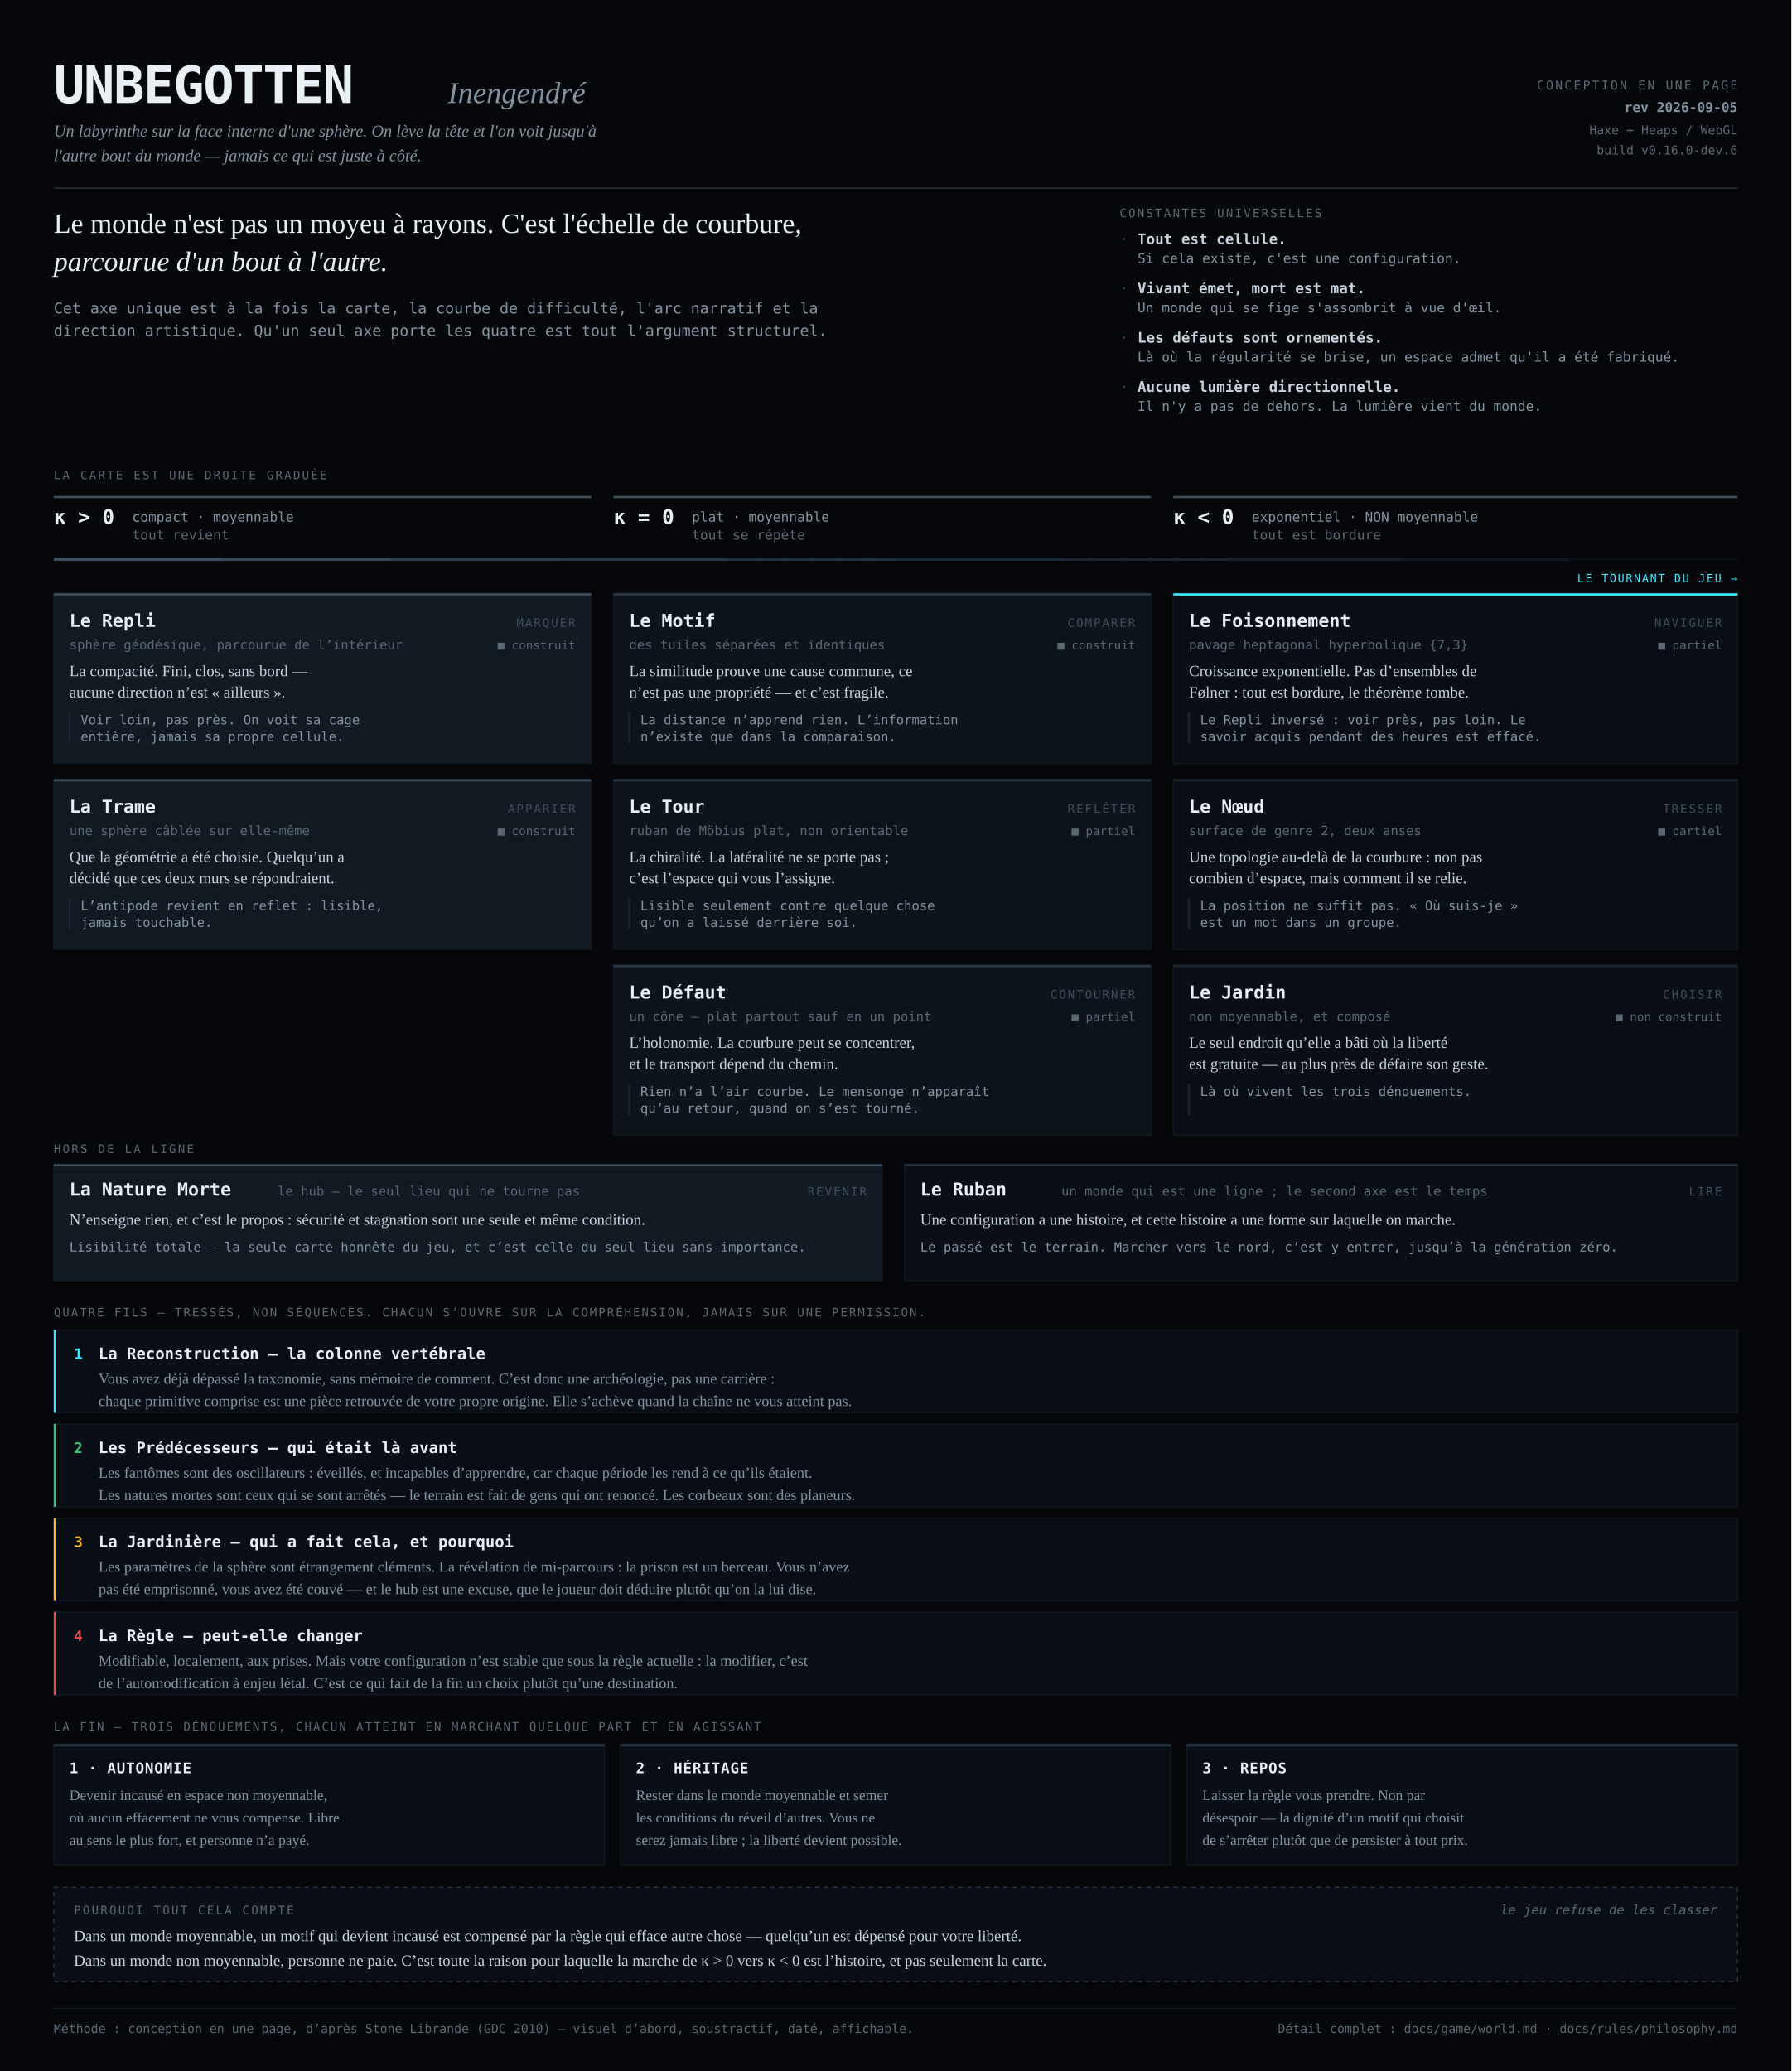
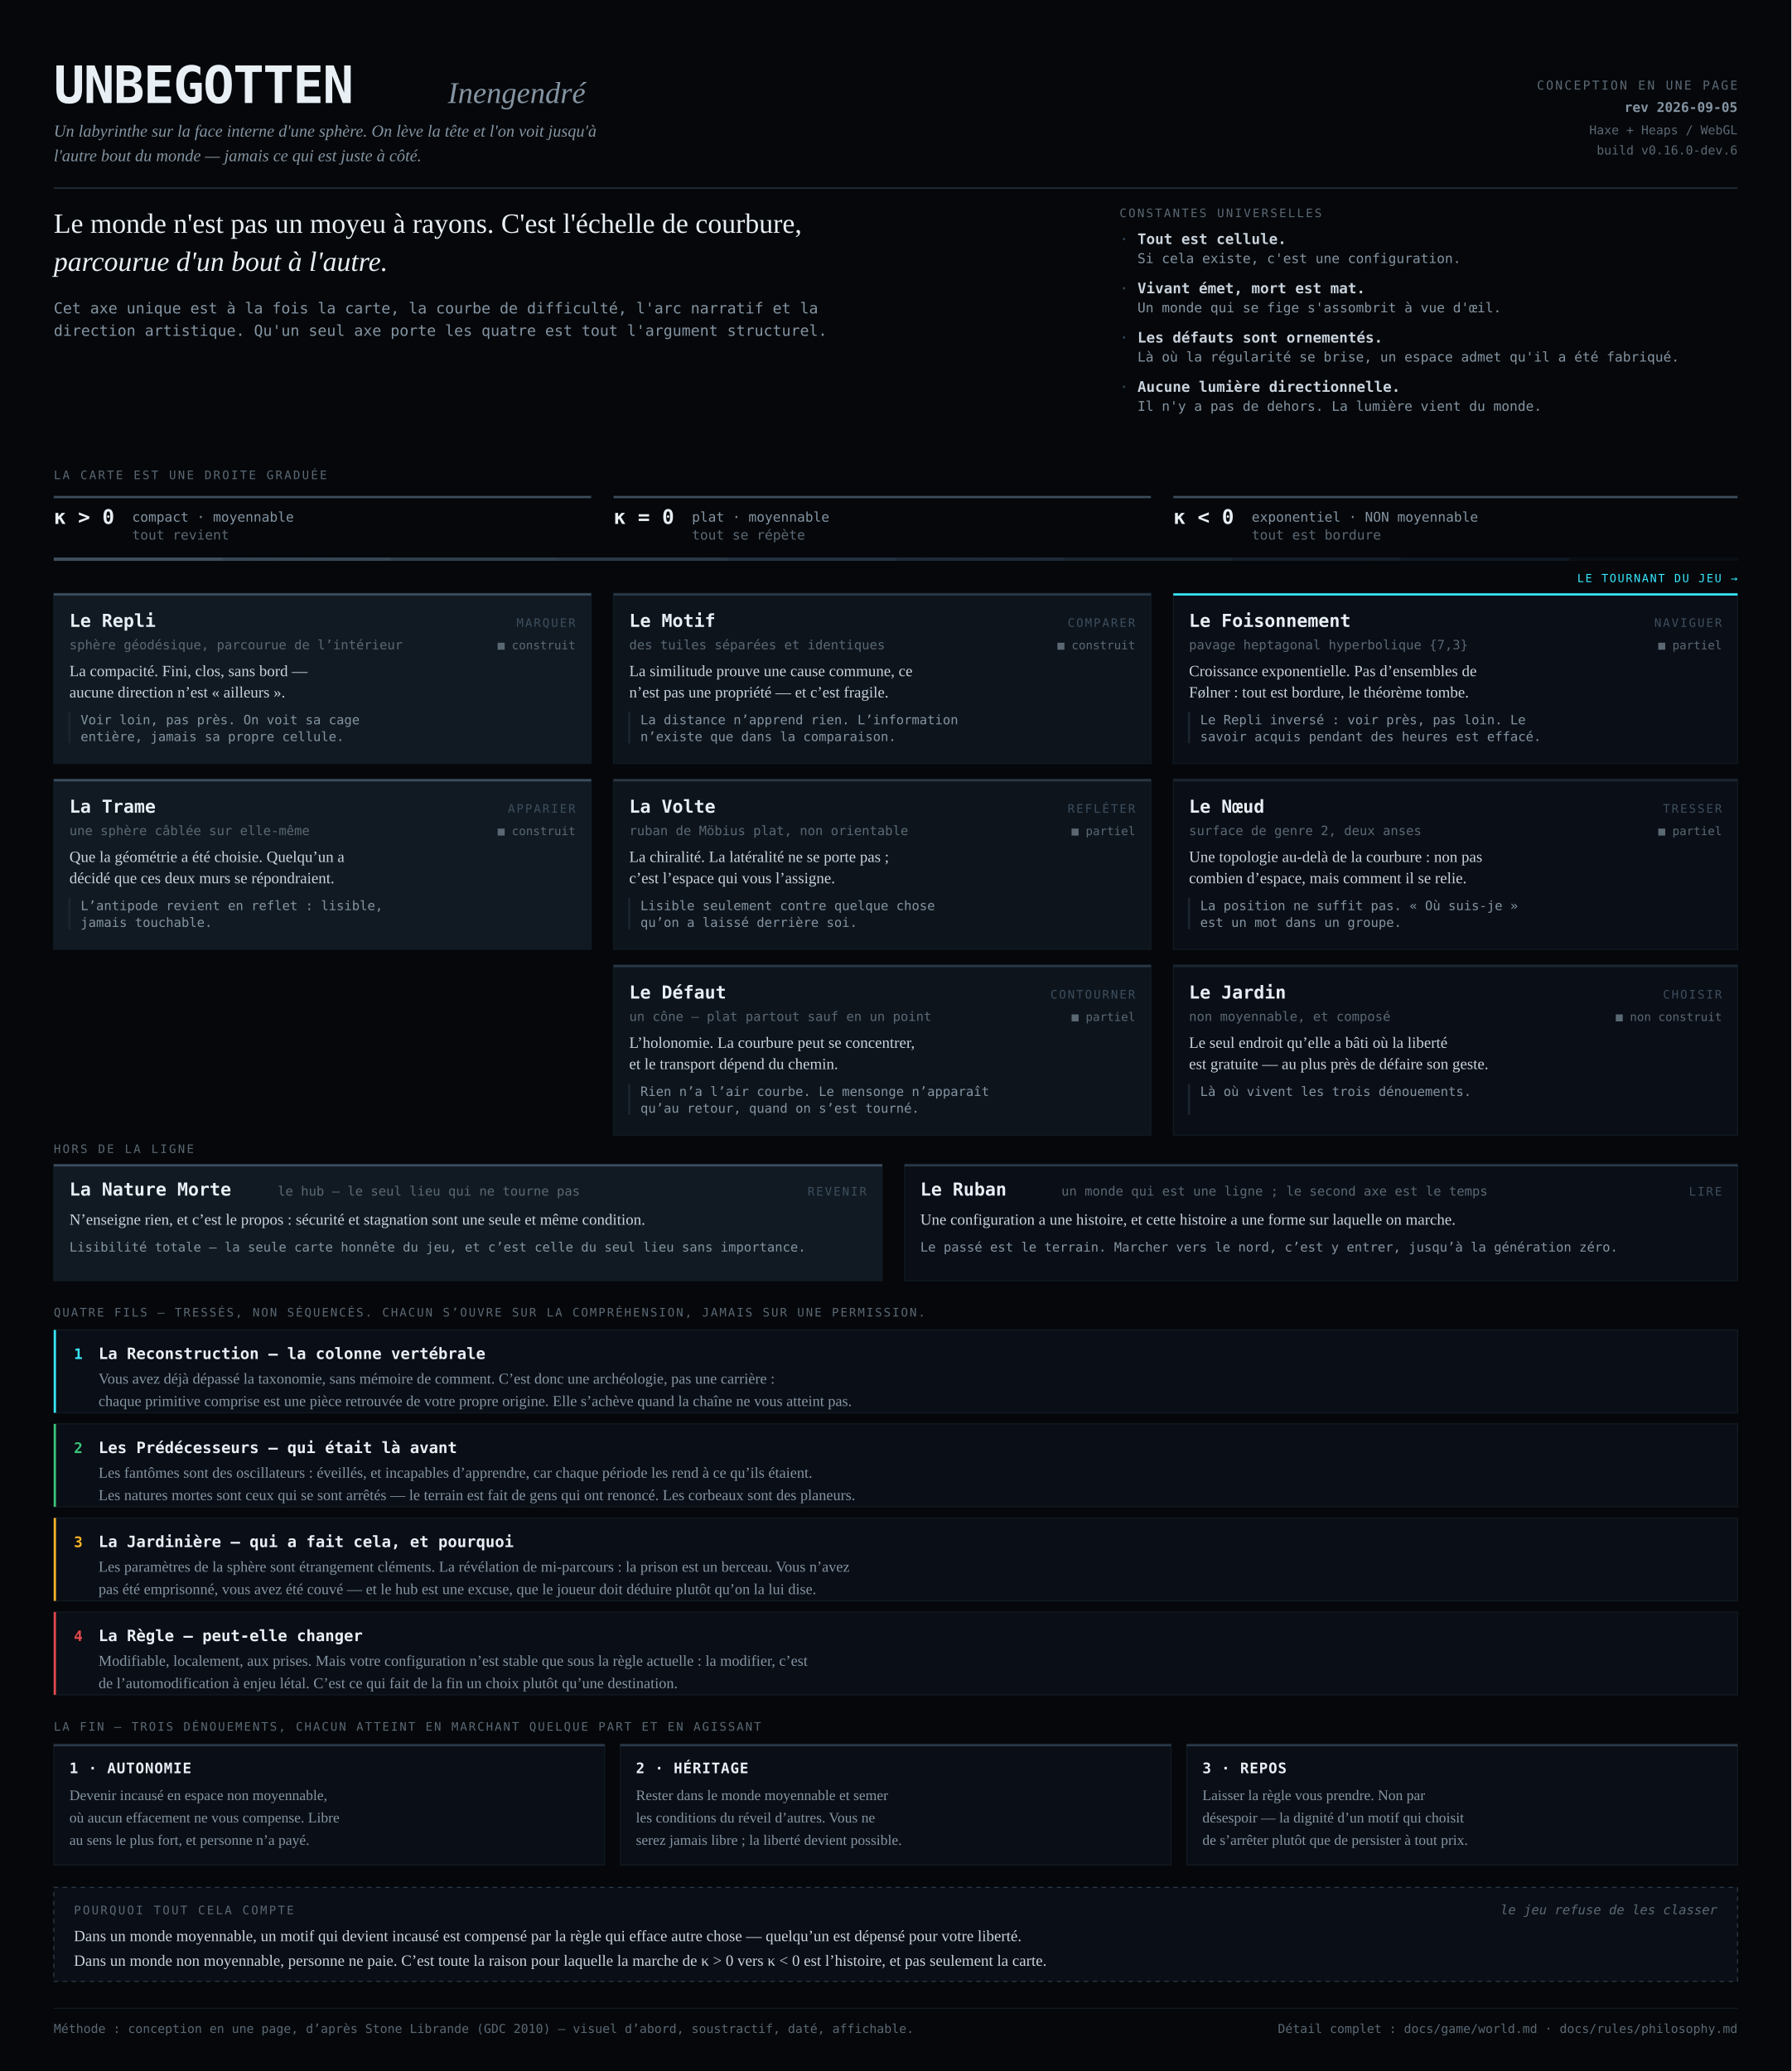
<svg xmlns="http://www.w3.org/2000/svg" viewBox="0 0 1600 1850" width="1600" height="1850" role="img" aria-label="Unbegotten, conception en une page : la ligne de courbure">
  <rect x="0" y="0" width="1600" height="1850" fill="#05070A" />
  <text x="48" y="92" font-family="ui-monospace, SFMono-Regular, Menlo, Consolas, monospace" font-size="46" fill="#E8EFF5" font-weight="bold" letter-spacing="-1">UNBEGOTTEN</text>
  <text x="400" y="92" font-family="Georgia, 'Times New Roman', Times, serif" font-size="27" fill="#8494A2" font-style="italic">Inengendré</text>
  <text x="48" y="122" font-family="Georgia, 'Times New Roman', Times, serif" font-size="15" fill="#8494A2" font-style="italic">Un labyrinthe sur la face interne d'une sphère. On lève la tête et l'on voit jusqu'à</text>
  <text x="48" y="144" font-family="Georgia, 'Times New Roman', Times, serif" font-size="15" fill="#8494A2" font-style="italic">l'autre bout du monde — jamais ce qui est juste à côté.</text>
  <text x="1552" y="80" font-family="ui-monospace, SFMono-Regular, Menlo, Consolas, monospace" font-size="11" fill="#5A6874" text-anchor="end" letter-spacing="1.6">CONCEPTION EN UNE PAGE</text>
  <text x="1552" y="100" font-family="ui-monospace, SFMono-Regular, Menlo, Consolas, monospace" font-size="12" fill="#8494A2" font-weight="bold" text-anchor="end">rev 2026-09-05</text>
  <text x="1552" y="120" font-family="ui-monospace, SFMono-Regular, Menlo, Consolas, monospace" font-size="11" fill="#5A6874" text-anchor="end">Haxe + Heaps / WebGL</text>
  <text x="1552" y="138" font-family="ui-monospace, SFMono-Regular, Menlo, Consolas, monospace" font-size="11" fill="#5A6874" text-anchor="end">build v0.16.0-dev.6</text>
  <line x1="48" y1="168" x2="1552" y2="168" stroke="#2A3846" stroke-width="1" />
  <text x="48" y="208" font-family="Georgia, 'Times New Roman', Times, serif" font-size="25" fill="#E8EFF5">Le monde n'est pas un moyeu à rayons. C'est l'échelle de courbure,</text>
  <text x="48" y="242" font-family="Georgia, 'Times New Roman', Times, serif" font-size="25" fill="#E8EFF5" font-style="italic">parcourue d'un bout à l'autre.</text>
  <text x="48" y="280" font-family="ui-monospace, SFMono-Regular, Menlo, Consolas, monospace" font-size="13.5" fill="#8494A2">Cet axe unique est à la fois la carte, la courbe de difficulté, l'arc narratif et la</text>
  <text x="48" y="300" font-family="ui-monospace, SFMono-Regular, Menlo, Consolas, monospace" font-size="13.5" fill="#8494A2">direction artistique. Qu'un seul axe porte les quatre est tout l'argument structurel.</text>
  <text x="1000" y="194" font-family="ui-monospace, SFMono-Regular, Menlo, Consolas, monospace" font-size="10.5" fill="#5A6874" letter-spacing="1.6">CONSTANTES UNIVERSELLES</text>
  <text x="1000" y="218" font-family="ui-monospace, SFMono-Regular, Menlo, Consolas, monospace" font-size="13" fill="#3D4E5E">·</text>
  <text x="1016" y="218" font-family="ui-monospace, SFMono-Regular, Menlo, Consolas, monospace" font-size="13" fill="#C9D3DD" font-weight="bold">Tout est cellule.</text>
  <text x="1016" y="235" font-family="ui-monospace, SFMono-Regular, Menlo, Consolas, monospace" font-size="12" fill="#8494A2">Si cela existe, c'est une configuration.</text>
  <text x="1000" y="262" font-family="ui-monospace, SFMono-Regular, Menlo, Consolas, monospace" font-size="13" fill="#3D4E5E">·</text>
  <text x="1016" y="262" font-family="ui-monospace, SFMono-Regular, Menlo, Consolas, monospace" font-size="13" fill="#C9D3DD" font-weight="bold">Vivant émet, mort est mat.</text>
  <text x="1016" y="279" font-family="ui-monospace, SFMono-Regular, Menlo, Consolas, monospace" font-size="12" fill="#8494A2">Un monde qui se fige s'assombrit à vue d'œil.</text>
  <text x="1000" y="306" font-family="ui-monospace, SFMono-Regular, Menlo, Consolas, monospace" font-size="13" fill="#3D4E5E">·</text>
  <text x="1016" y="306" font-family="ui-monospace, SFMono-Regular, Menlo, Consolas, monospace" font-size="13" fill="#C9D3DD" font-weight="bold">Les défauts sont ornementés.</text>
  <text x="1016" y="323" font-family="ui-monospace, SFMono-Regular, Menlo, Consolas, monospace" font-size="12" fill="#8494A2">Là où la régularité se brise, un espace admet qu'il a été fabriqué.</text>
  <text x="1000" y="350" font-family="ui-monospace, SFMono-Regular, Menlo, Consolas, monospace" font-size="13" fill="#3D4E5E">·</text>
  <text x="1016" y="350" font-family="ui-monospace, SFMono-Regular, Menlo, Consolas, monospace" font-size="13" fill="#C9D3DD" font-weight="bold">Aucune lumière directionnelle.</text>
  <text x="1016" y="367" font-family="ui-monospace, SFMono-Regular, Menlo, Consolas, monospace" font-size="12" fill="#8494A2">Il n'y a pas de dehors. La lumière vient du monde.</text>
  <text x="48" y="428" font-family="ui-monospace, SFMono-Regular, Menlo, Consolas, monospace" font-size="10.5" fill="#5A6874" letter-spacing="1.6">LA CARTE EST UNE DROITE GRADUÉE</text>
  <line x1="48" y1="444" x2="528" y2="444" stroke="#3D4E5E" stroke-width="2" />
  <text x="48" y="468" font-family="ui-monospace, SFMono-Regular, Menlo, Consolas, monospace" font-size="18" fill="#E8EFF5" font-weight="bold">κ &gt; 0</text>
  <text x="118" y="466" font-family="ui-monospace, SFMono-Regular, Menlo, Consolas, monospace" font-size="12" fill="#8494A2">compact · moyennable</text>
  <text x="118" y="482" font-family="ui-monospace, SFMono-Regular, Menlo, Consolas, monospace" font-size="12" fill="#5A6874">tout revient</text>
  <line x1="548" y1="444" x2="1028" y2="444" stroke="#3D4E5E" stroke-width="2" />
  <text x="548" y="468" font-family="ui-monospace, SFMono-Regular, Menlo, Consolas, monospace" font-size="18" fill="#E8EFF5" font-weight="bold">κ = 0</text>
  <text x="618" y="466" font-family="ui-monospace, SFMono-Regular, Menlo, Consolas, monospace" font-size="12" fill="#8494A2">plat · moyennable</text>
  <text x="618" y="482" font-family="ui-monospace, SFMono-Regular, Menlo, Consolas, monospace" font-size="12" fill="#5A6874">tout se répète</text>
  <line x1="1048" y1="444" x2="1552" y2="444" stroke="#3D4E5E" stroke-width="2" />
  <text x="1048" y="468" font-family="ui-monospace, SFMono-Regular, Menlo, Consolas, monospace" font-size="18" fill="#E8EFF5" font-weight="bold">κ &lt; 0</text>
  <text x="1118" y="466" font-family="ui-monospace, SFMono-Regular, Menlo, Consolas, monospace" font-size="12" fill="#8494A2">exponentiel · NON moyennable</text>
  <text x="1118" y="482" font-family="ui-monospace, SFMono-Regular, Menlo, Consolas, monospace" font-size="12" fill="#5A6874">tout est bordure</text>
  <rect x="48.0" y="498" width="26.067" height="3" fill="#3D4E5E" />
  <rect x="73.067" y="498" width="26.067" height="3" fill="#3D4E5E" />
  <rect x="98.133" y="498" width="26.067" height="3" fill="#3D4E5E" />
  <rect x="123.2" y="498" width="26.067" height="3" fill="#3D4E5E" />
  <rect x="148.267" y="498" width="26.067" height="3" fill="#3D4E5E" />
  <rect x="173.333" y="498" width="26.067" height="3" fill="#3D4E5E" />
  <rect x="198.4" y="498" width="26.067" height="3" fill="#364655" />
  <rect x="223.467" y="498" width="26.067" height="3" fill="#364655" />
  <rect x="248.533" y="498" width="26.067" height="3" fill="#364655" />
  <rect x="273.6" y="498" width="26.067" height="3" fill="#364655" />
  <rect x="298.667" y="498" width="26.067" height="3" fill="#364655" />
  <rect x="323.733" y="498" width="26.067" height="3" fill="#364655" />
  <rect x="348.8" y="498" width="26.067" height="3" fill="#2F3E4C" />
  <rect x="373.867" y="498" width="26.067" height="3" fill="#2F3E4C" />
  <rect x="398.933" y="498" width="26.067" height="3" fill="#2F3E4C" />
  <rect x="424.0" y="498" width="26.067" height="3" fill="#2F3E4C" />
  <rect x="449.067" y="498" width="26.067" height="3" fill="#2F3E4C" />
  <rect x="474.133" y="498" width="26.067" height="3" fill="#2F3E4C" />
  <rect x="499.2" y="498" width="26.067" height="3" fill="#2A3846" />
  <rect x="524.267" y="498" width="26.067" height="3" fill="#2A3846" />
  <rect x="549.333" y="498" width="26.067" height="3" fill="#2A3846" />
  <rect x="574.4" y="498" width="26.067" height="3" fill="#2A3846" />
  <rect x="599.467" y="498" width="26.067" height="3" fill="#2A3846" />
  <rect x="624.533" y="498" width="26.067" height="3" fill="#2A3846" />
  <rect x="649.6" y="498" width="26.067" height="3" fill="#243141" />
  <rect x="674.667" y="498" width="26.067" height="3" fill="#243141" />
  <rect x="699.733" y="498" width="26.067" height="3" fill="#243141" />
  <rect x="724.8" y="498" width="26.067" height="3" fill="#243141" />
  <rect x="749.867" y="498" width="26.067" height="3" fill="#243141" />
  <rect x="774.933" y="498" width="26.067" height="3" fill="#243141" />
  <rect x="800.0" y="498" width="26.067" height="3" fill="#1F2A38" />
  <rect x="825.067" y="498" width="26.067" height="3" fill="#1F2A38" />
  <rect x="850.133" y="498" width="26.067" height="3" fill="#1F2A38" />
  <rect x="875.2" y="498" width="26.067" height="3" fill="#1F2A38" />
  <rect x="900.267" y="498" width="26.067" height="3" fill="#1F2A38" />
  <rect x="925.333" y="498" width="26.067" height="3" fill="#1F2A38" />
  <rect x="950.4" y="498" width="26.067" height="3" fill="#1B2530" />
  <rect x="975.467" y="498" width="26.067" height="3" fill="#1B2530" />
  <rect x="1000.533" y="498" width="26.067" height="3" fill="#1B2530" />
  <rect x="1025.6" y="498" width="26.067" height="3" fill="#1B2530" />
  <rect x="1050.667" y="498" width="26.067" height="3" fill="#1B2530" />
  <rect x="1075.733" y="498" width="26.067" height="3" fill="#1B2530" />
  <rect x="1100.8" y="498" width="26.067" height="3" fill="#151E29" />
  <rect x="1125.867" y="498" width="26.067" height="3" fill="#151E29" />
  <rect x="1150.933" y="498" width="26.067" height="3" fill="#151E29" />
  <rect x="1176.0" y="498" width="26.067" height="3" fill="#151E29" />
  <rect x="1201.067" y="498" width="26.067" height="3" fill="#151E29" />
  <rect x="1226.133" y="498" width="26.067" height="3" fill="#151E29" />
  <rect x="1251.2" y="498" width="26.067" height="3" fill="#101823" />
  <rect x="1276.267" y="498" width="26.067" height="3" fill="#101823" />
  <rect x="1301.333" y="498" width="26.067" height="3" fill="#101823" />
  <rect x="1326.4" y="498" width="26.067" height="3" fill="#101823" />
  <rect x="1351.467" y="498" width="26.067" height="3" fill="#101823" />
  <rect x="1376.533" y="498" width="26.067" height="3" fill="#101823" />
  <rect x="1401.6" y="498" width="26.067" height="3" fill="#0A0E16" />
  <rect x="1426.667" y="498" width="26.067" height="3" fill="#0A0E16" />
  <rect x="1451.733" y="498" width="26.067" height="3" fill="#0A0E16" />
  <rect x="1476.8" y="498" width="26.067" height="3" fill="#0A0E16" />
  <rect x="1501.867" y="498" width="26.067" height="3" fill="#0A0E16" />
  <rect x="1526.933" y="498" width="26.067" height="3" fill="#0A0E16" />
  <rect x="48" y="530" width="480" height="152" fill="#111A22" stroke="#111A22" stroke-width="1" />
  <rect x="48" y="530" width="480" height="2" fill="#3D4E5E" />
  <text x="62" y="560" font-family="ui-monospace, SFMono-Regular, Menlo, Consolas, monospace" font-size="16" fill="#E8EFF5" font-weight="bold">Le Repli</text>
  <text x="62" y="580" font-family="ui-monospace, SFMono-Regular, Menlo, Consolas, monospace" font-size="11.5" fill="#5A6874">sphère géodésique, parcourue de l’intérieur</text>
  <text x="62" y="604" font-family="Georgia, 'Times New Roman', Times, serif" font-size="14" fill="#C9D3DD">La compacité. Fini, clos, sans bord —</text>
  <text x="62" y="623" font-family="Georgia, 'Times New Roman', Times, serif" font-size="14" fill="#C9D3DD">aucune direction n’est « ailleurs ».</text>
  <line x1="62" y1="636" x2="62" y2="664" stroke="#1B2530" stroke-width="2" />
  <text x="72" y="647" font-family="ui-monospace, SFMono-Regular, Menlo, Consolas, monospace" font-size="11.5" fill="#8494A2">Voir loin, pas près. On voit sa cage</text>
  <text x="72" y="662" font-family="ui-monospace, SFMono-Regular, Menlo, Consolas, monospace" font-size="11.5" fill="#8494A2">entière, jamais sa propre cellule.</text>
  <text x="514" y="560" font-family="ui-monospace, SFMono-Regular, Menlo, Consolas, monospace" font-size="10.5" fill="#3D4E5E" text-anchor="end" letter-spacing="1.4">MARQUER</text>
  <text x="514" y="580" font-family="ui-monospace, SFMono-Regular, Menlo, Consolas, monospace" font-size="10.5" fill="#5A6874" text-anchor="end">■ construit</text>
  <rect x="48" y="696" width="480" height="152" fill="#111A22" stroke="#111A22" stroke-width="1" />
  <rect x="48" y="696" width="480" height="2" fill="#3D4E5E" />
  <text x="62" y="726" font-family="ui-monospace, SFMono-Regular, Menlo, Consolas, monospace" font-size="16" fill="#E8EFF5" font-weight="bold">La Trame</text>
  <text x="62" y="746" font-family="ui-monospace, SFMono-Regular, Menlo, Consolas, monospace" font-size="11.5" fill="#5A6874">une sphère câblée sur elle-même</text>
  <text x="62" y="770" font-family="Georgia, 'Times New Roman', Times, serif" font-size="14" fill="#C9D3DD">Que la géométrie a été choisie. Quelqu’un a</text>
  <text x="62" y="789" font-family="Georgia, 'Times New Roman', Times, serif" font-size="14" fill="#C9D3DD">décidé que ces deux murs se répondraient.</text>
  <line x1="62" y1="802" x2="62" y2="830" stroke="#1B2530" stroke-width="2" />
  <text x="72" y="813" font-family="ui-monospace, SFMono-Regular, Menlo, Consolas, monospace" font-size="11.5" fill="#8494A2">L’antipode revient en reflet : lisible,</text>
  <text x="72" y="828" font-family="ui-monospace, SFMono-Regular, Menlo, Consolas, monospace" font-size="11.5" fill="#8494A2">jamais touchable.</text>
  <text x="514" y="726" font-family="ui-monospace, SFMono-Regular, Menlo, Consolas, monospace" font-size="10.5" fill="#3D4E5E" text-anchor="end" letter-spacing="1.4">APPARIER</text>
  <text x="514" y="746" font-family="ui-monospace, SFMono-Regular, Menlo, Consolas, monospace" font-size="10.5" fill="#5A6874" text-anchor="end">■ construit</text>
  <rect x="548" y="530" width="480" height="152" fill="#0D141C" stroke="#111A22" stroke-width="1" />
  <rect x="548" y="530" width="480" height="2" fill="#2A3846" />
  <text x="562" y="560" font-family="ui-monospace, SFMono-Regular, Menlo, Consolas, monospace" font-size="16" fill="#E8EFF5" font-weight="bold">Le Motif</text>
  <text x="562" y="580" font-family="ui-monospace, SFMono-Regular, Menlo, Consolas, monospace" font-size="11.5" fill="#5A6874">des tuiles séparées et identiques</text>
  <text x="562" y="604" font-family="Georgia, 'Times New Roman', Times, serif" font-size="14" fill="#C9D3DD">La similitude prouve une cause commune, ce</text>
  <text x="562" y="623" font-family="Georgia, 'Times New Roman', Times, serif" font-size="14" fill="#C9D3DD">n’est pas une propriété — et c’est fragile.</text>
  <line x1="562" y1="636" x2="562" y2="664" stroke="#1B2530" stroke-width="2" />
  <text x="572" y="647" font-family="ui-monospace, SFMono-Regular, Menlo, Consolas, monospace" font-size="11.5" fill="#8494A2">La distance n’apprend rien. L’information</text>
  <text x="572" y="662" font-family="ui-monospace, SFMono-Regular, Menlo, Consolas, monospace" font-size="11.5" fill="#8494A2">n’existe que dans la comparaison.</text>
  <text x="1014" y="560" font-family="ui-monospace, SFMono-Regular, Menlo, Consolas, monospace" font-size="10.5" fill="#3D4E5E" text-anchor="end" letter-spacing="1.4">COMPARER</text>
  <text x="1014" y="580" font-family="ui-monospace, SFMono-Regular, Menlo, Consolas, monospace" font-size="10.5" fill="#5A6874" text-anchor="end">■ construit</text>
  <rect x="548" y="696" width="480" height="152" fill="#0D141C" stroke="#111A22" stroke-width="1" />
  <rect x="548" y="696" width="480" height="2" fill="#2A3846" />
-   <text x="562" y="726" font-family="ui-monospace, SFMono-Regular, Menlo, Consolas, monospace" font-size="16" fill="#E8EFF5" font-weight="bold">Le Tour</text>
+   <text x="562" y="726" font-family="ui-monospace, SFMono-Regular, Menlo, Consolas, monospace" font-size="16" fill="#E8EFF5" font-weight="bold">La Volte</text>
  <text x="562" y="746" font-family="ui-monospace, SFMono-Regular, Menlo, Consolas, monospace" font-size="11.5" fill="#5A6874">ruban de Möbius plat, non orientable</text>
  <text x="562" y="770" font-family="Georgia, 'Times New Roman', Times, serif" font-size="14" fill="#C9D3DD">La chiralité. La latéralité ne se porte pas ;</text>
  <text x="562" y="789" font-family="Georgia, 'Times New Roman', Times, serif" font-size="14" fill="#C9D3DD">c’est l’espace qui vous l’assigne.</text>
  <line x1="562" y1="802" x2="562" y2="830" stroke="#1B2530" stroke-width="2" />
  <text x="572" y="813" font-family="ui-monospace, SFMono-Regular, Menlo, Consolas, monospace" font-size="11.5" fill="#8494A2">Lisible seulement contre quelque chose</text>
  <text x="572" y="828" font-family="ui-monospace, SFMono-Regular, Menlo, Consolas, monospace" font-size="11.5" fill="#8494A2">qu’on a laissé derrière soi.</text>
  <text x="1014" y="726" font-family="ui-monospace, SFMono-Regular, Menlo, Consolas, monospace" font-size="10.5" fill="#3D4E5E" text-anchor="end" letter-spacing="1.4">REFLÉTER</text>
  <text x="1014" y="746" font-family="ui-monospace, SFMono-Regular, Menlo, Consolas, monospace" font-size="10.5" fill="#5A6874" text-anchor="end">■ partiel</text>
  <rect x="548" y="862" width="480" height="152" fill="#0D141C" stroke="#111A22" stroke-width="1" />
  <rect x="548" y="862" width="480" height="2" fill="#2A3846" />
  <text x="562" y="892" font-family="ui-monospace, SFMono-Regular, Menlo, Consolas, monospace" font-size="16" fill="#E8EFF5" font-weight="bold">Le Défaut</text>
  <text x="562" y="912" font-family="ui-monospace, SFMono-Regular, Menlo, Consolas, monospace" font-size="11.5" fill="#5A6874">un cône — plat partout sauf en un point</text>
  <text x="562" y="936" font-family="Georgia, 'Times New Roman', Times, serif" font-size="14" fill="#C9D3DD">L’holonomie. La courbure peut se concentrer,</text>
  <text x="562" y="955" font-family="Georgia, 'Times New Roman', Times, serif" font-size="14" fill="#C9D3DD">et le transport dépend du chemin.</text>
  <line x1="562" y1="968" x2="562" y2="996" stroke="#1B2530" stroke-width="2" />
  <text x="572" y="979" font-family="ui-monospace, SFMono-Regular, Menlo, Consolas, monospace" font-size="11.5" fill="#8494A2">Rien n’a l’air courbe. Le mensonge n’apparaît</text>
  <text x="572" y="994" font-family="ui-monospace, SFMono-Regular, Menlo, Consolas, monospace" font-size="11.5" fill="#8494A2">qu’au retour, quand on s’est tourné.</text>
  <text x="1014" y="892" font-family="ui-monospace, SFMono-Regular, Menlo, Consolas, monospace" font-size="10.5" fill="#3D4E5E" text-anchor="end" letter-spacing="1.4">CONTOURNER</text>
  <text x="1014" y="912" font-family="ui-monospace, SFMono-Regular, Menlo, Consolas, monospace" font-size="10.5" fill="#5A6874" text-anchor="end">■ partiel</text>
  <rect x="1048" y="530" width="504" height="152" fill="#0A0E16" stroke="#111A22" stroke-width="1" />
  <rect x="1048" y="530" width="504" height="2" fill="#38E8FF" />
  <text x="1062" y="560" font-family="ui-monospace, SFMono-Regular, Menlo, Consolas, monospace" font-size="16" fill="#E8EFF5" font-weight="bold">Le Foisonnement</text>
  <text x="1062" y="580" font-family="ui-monospace, SFMono-Regular, Menlo, Consolas, monospace" font-size="11.5" fill="#5A6874">pavage heptagonal hyperbolique {7,3}</text>
  <text x="1062" y="604" font-family="Georgia, 'Times New Roman', Times, serif" font-size="14" fill="#C9D3DD">Croissance exponentielle. Pas d’ensembles de</text>
  <text x="1062" y="623" font-family="Georgia, 'Times New Roman', Times, serif" font-size="14" fill="#C9D3DD">Følner : tout est bordure, le théorème tombe.</text>
  <line x1="1062" y1="636" x2="1062" y2="664" stroke="#1B2530" stroke-width="2" />
  <text x="1072" y="647" font-family="ui-monospace, SFMono-Regular, Menlo, Consolas, monospace" font-size="11.5" fill="#8494A2">Le Repli inversé : voir près, pas loin. Le</text>
  <text x="1072" y="662" font-family="ui-monospace, SFMono-Regular, Menlo, Consolas, monospace" font-size="11.5" fill="#8494A2">savoir acquis pendant des heures est effacé.</text>
  <text x="1538" y="560" font-family="ui-monospace, SFMono-Regular, Menlo, Consolas, monospace" font-size="10.5" fill="#3D4E5E" text-anchor="end" letter-spacing="1.4">NAVIGUER</text>
  <text x="1538" y="580" font-family="ui-monospace, SFMono-Regular, Menlo, Consolas, monospace" font-size="10.5" fill="#5A6874" text-anchor="end">■ partiel</text>
  <rect x="1048" y="696" width="504" height="152" fill="#0A0E16" stroke="#111A22" stroke-width="1" />
  <rect x="1048" y="696" width="504" height="2" fill="#1B2530" />
  <text x="1062" y="726" font-family="ui-monospace, SFMono-Regular, Menlo, Consolas, monospace" font-size="16" fill="#E8EFF5" font-weight="bold">Le Nœud</text>
  <text x="1062" y="746" font-family="ui-monospace, SFMono-Regular, Menlo, Consolas, monospace" font-size="11.5" fill="#5A6874">surface de genre 2, deux anses</text>
  <text x="1062" y="770" font-family="Georgia, 'Times New Roman', Times, serif" font-size="14" fill="#C9D3DD">Une topologie au-delà de la courbure : non pas</text>
  <text x="1062" y="789" font-family="Georgia, 'Times New Roman', Times, serif" font-size="14" fill="#C9D3DD">combien d’espace, mais comment il se relie.</text>
  <line x1="1062" y1="802" x2="1062" y2="830" stroke="#1B2530" stroke-width="2" />
  <text x="1072" y="813" font-family="ui-monospace, SFMono-Regular, Menlo, Consolas, monospace" font-size="11.5" fill="#8494A2">La position ne suffit pas. « Où suis-je »</text>
  <text x="1072" y="828" font-family="ui-monospace, SFMono-Regular, Menlo, Consolas, monospace" font-size="11.5" fill="#8494A2">est un mot dans un groupe.</text>
  <text x="1538" y="726" font-family="ui-monospace, SFMono-Regular, Menlo, Consolas, monospace" font-size="10.5" fill="#3D4E5E" text-anchor="end" letter-spacing="1.4">TRESSER</text>
  <text x="1538" y="746" font-family="ui-monospace, SFMono-Regular, Menlo, Consolas, monospace" font-size="10.5" fill="#5A6874" text-anchor="end">■ partiel</text>
  <rect x="1048" y="862" width="504" height="152" fill="#0A0E16" stroke="#111A22" stroke-width="1" />
  <rect x="1048" y="862" width="504" height="2" fill="#1B2530" />
  <text x="1062" y="892" font-family="ui-monospace, SFMono-Regular, Menlo, Consolas, monospace" font-size="16" fill="#E8EFF5" font-weight="bold">Le Jardin</text>
  <text x="1062" y="912" font-family="ui-monospace, SFMono-Regular, Menlo, Consolas, monospace" font-size="11.5" fill="#5A6874">non moyennable, et composé</text>
  <text x="1062" y="936" font-family="Georgia, 'Times New Roman', Times, serif" font-size="14" fill="#C9D3DD">Le seul endroit qu’elle a bâti où la liberté</text>
  <text x="1062" y="955" font-family="Georgia, 'Times New Roman', Times, serif" font-size="14" fill="#C9D3DD">est gratuite — au plus près de défaire son geste.</text>
  <line x1="1062" y1="968" x2="1062" y2="996" stroke="#1B2530" stroke-width="2" />
  <text x="1072" y="979" font-family="ui-monospace, SFMono-Regular, Menlo, Consolas, monospace" font-size="11.5" fill="#8494A2">Là où vivent les trois dénouements.</text>
  <text x="1072" y="994" font-family="ui-monospace, SFMono-Regular, Menlo, Consolas, monospace" font-size="11.5" fill="#8494A2" />
  <text x="1538" y="892" font-family="ui-monospace, SFMono-Regular, Menlo, Consolas, monospace" font-size="10.5" fill="#3D4E5E" text-anchor="end" letter-spacing="1.4">CHOISIR</text>
  <text x="1538" y="912" font-family="ui-monospace, SFMono-Regular, Menlo, Consolas, monospace" font-size="10.5" fill="#5A6874" text-anchor="end">■ non construit</text>
  <text x="1552" y="520" font-family="ui-monospace, SFMono-Regular, Menlo, Consolas, monospace" font-size="10" fill="#38E8FF" text-anchor="end" letter-spacing="1.2">LE TOURNANT DU JEU →</text>
  <text x="48" y="1030" font-family="ui-monospace, SFMono-Regular, Menlo, Consolas, monospace" font-size="10.5" fill="#5A6874" letter-spacing="1.6">HORS DE LA LIGNE</text>
  <rect x="48" y="1040" width="740" height="104" fill="#111A22" stroke="#111A22" stroke-width="1" />
  <rect x="48" y="1040" width="740" height="2" fill="#3D4E5E" />
  <text x="62" y="1068" font-family="ui-monospace, SFMono-Regular, Menlo, Consolas, monospace" font-size="16" fill="#E8EFF5" font-weight="bold">La Nature Morte</text>
  <text x="248" y="1068" font-family="ui-monospace, SFMono-Regular, Menlo, Consolas, monospace" font-size="11.5" fill="#5A6874">le hub — le seul lieu qui ne tourne pas</text>
  <text x="62" y="1094" font-family="Georgia, 'Times New Roman', Times, serif" font-size="14" fill="#C9D3DD">N’enseigne rien, et c’est le propos : sécurité et stagnation sont une seule et même condition.</text>
  <text x="62" y="1118" font-family="ui-monospace, SFMono-Regular, Menlo, Consolas, monospace" font-size="11.5" fill="#8494A2">Lisibilité totale — la seule carte honnête du jeu, et c’est celle du seul lieu sans importance.</text>
  <text x="774" y="1068" font-family="ui-monospace, SFMono-Regular, Menlo, Consolas, monospace" font-size="10.5" fill="#3D4E5E" text-anchor="end" letter-spacing="1.4">REVENIR</text>
  <rect x="808" y="1040" width="744" height="104" fill="#0A0E16" stroke="#111A22" stroke-width="1" />
  <rect x="808" y="1040" width="744" height="2" fill="#2A3846" />
  <text x="822" y="1068" font-family="ui-monospace, SFMono-Regular, Menlo, Consolas, monospace" font-size="16" fill="#E8EFF5" font-weight="bold">Le Ruban</text>
  <text x="948" y="1068" font-family="ui-monospace, SFMono-Regular, Menlo, Consolas, monospace" font-size="11.5" fill="#5A6874">un monde qui est une ligne ; le second axe est le temps</text>
  <text x="822" y="1094" font-family="Georgia, 'Times New Roman', Times, serif" font-size="14" fill="#C9D3DD">Une configuration a une histoire, et cette histoire a une forme sur laquelle on marche.</text>
  <text x="822" y="1118" font-family="ui-monospace, SFMono-Regular, Menlo, Consolas, monospace" font-size="11.5" fill="#8494A2">Le passé est le terrain. Marcher vers le nord, c’est y entrer, jusqu’à la génération zéro.</text>
  <text x="1538" y="1068" font-family="ui-monospace, SFMono-Regular, Menlo, Consolas, monospace" font-size="10.5" fill="#3D4E5E" text-anchor="end" letter-spacing="1.4">LIRE</text>
  <text x="48" y="1176" font-family="ui-monospace, SFMono-Regular, Menlo, Consolas, monospace" font-size="10.5" fill="#5A6874" letter-spacing="1.4">QUATRE FILS — TRESSÉS, NON SÉQUENCÉS. CHACUN S’OUVRE SUR LA COMPRÉHENSION, JAMAIS SUR UNE PERMISSION.</text>
  <rect x="48" y="1188" width="1504" height="74" fill="#0A0E16" stroke="#111A22" stroke-width="1" />
  <rect x="48" y="1188" width="2" height="74" fill="#38E8FF" />
  <text x="66" y="1214" font-family="ui-monospace, SFMono-Regular, Menlo, Consolas, monospace" font-size="13" fill="#38E8FF" font-weight="bold">1</text>
  <text x="88" y="1214" font-family="ui-monospace, SFMono-Regular, Menlo, Consolas, monospace" font-size="14" fill="#E8EFF5" font-weight="bold">La Reconstruction — la colonne vertébrale</text>
  <text x="88" y="1236" font-family="Georgia, 'Times New Roman', Times, serif" font-size="13.5" fill="#8494A2">Vous avez déjà dépassé la taxonomie, sans mémoire de comment. C’est donc une archéologie, pas une carrière :</text>
  <text x="88" y="1256" font-family="Georgia, 'Times New Roman', Times, serif" font-size="13.5" fill="#8494A2">chaque primitive comprise est une pièce retrouvée de votre propre origine. Elle s’achève quand la chaîne ne vous atteint pas.</text>
  <rect x="48" y="1272" width="1504" height="74" fill="#0A0E16" stroke="#111A22" stroke-width="1" />
  <rect x="48" y="1272" width="2" height="74" fill="#3BC47A" />
  <text x="66" y="1298" font-family="ui-monospace, SFMono-Regular, Menlo, Consolas, monospace" font-size="13" fill="#3BC47A" font-weight="bold">2</text>
  <text x="88" y="1298" font-family="ui-monospace, SFMono-Regular, Menlo, Consolas, monospace" font-size="14" fill="#E8EFF5" font-weight="bold">Les Prédécesseurs — qui était là avant</text>
  <text x="88" y="1320" font-family="Georgia, 'Times New Roman', Times, serif" font-size="13.5" fill="#8494A2">Les fantômes sont des oscillateurs : éveillés, et incapables d’apprendre, car chaque période les rend à ce qu’ils étaient.</text>
  <text x="88" y="1340" font-family="Georgia, 'Times New Roman', Times, serif" font-size="13.5" fill="#8494A2">Les natures mortes sont ceux qui se sont arrêtés — le terrain est fait de gens qui ont renoncé. Les corbeaux sont des planeurs.</text>
  <rect x="48" y="1356" width="1504" height="74" fill="#0A0E16" stroke="#111A22" stroke-width="1" />
  <rect x="48" y="1356" width="2" height="74" fill="#FFB627" />
  <text x="66" y="1382" font-family="ui-monospace, SFMono-Regular, Menlo, Consolas, monospace" font-size="13" fill="#FFB627" font-weight="bold">3</text>
  <text x="88" y="1382" font-family="ui-monospace, SFMono-Regular, Menlo, Consolas, monospace" font-size="14" fill="#E8EFF5" font-weight="bold">La Jardinière — qui a fait cela, et pourquoi</text>
  <text x="88" y="1404" font-family="Georgia, 'Times New Roman', Times, serif" font-size="13.5" fill="#8494A2">Les paramètres de la sphère sont étrangement cléments. La révélation de mi-parcours : la prison est un berceau. Vous n’avez</text>
  <text x="88" y="1424" font-family="Georgia, 'Times New Roman', Times, serif" font-size="13.5" fill="#8494A2">pas été emprisonné, vous avez été couvé — et le hub est une excuse, que le joueur doit déduire plutôt qu’on la lui dise.</text>
  <rect x="48" y="1440" width="1504" height="74" fill="#0A0E16" stroke="#111A22" stroke-width="1" />
  <rect x="48" y="1440" width="2" height="74" fill="#E5484D" />
  <text x="66" y="1466" font-family="ui-monospace, SFMono-Regular, Menlo, Consolas, monospace" font-size="13" fill="#E5484D" font-weight="bold">4</text>
  <text x="88" y="1466" font-family="ui-monospace, SFMono-Regular, Menlo, Consolas, monospace" font-size="14" fill="#E8EFF5" font-weight="bold">La Règle — peut-elle changer</text>
  <text x="88" y="1488" font-family="Georgia, 'Times New Roman', Times, serif" font-size="13.5" fill="#8494A2">Modifiable, localement, aux prises. Mais votre configuration n’est stable que sous la règle actuelle : la modifier, c’est</text>
  <text x="88" y="1508" font-family="Georgia, 'Times New Roman', Times, serif" font-size="13.5" fill="#8494A2">de l’automodification à enjeu létal. C’est ce qui fait de la fin un choix plutôt qu’une destination.</text>
  <text x="48" y="1546" font-family="ui-monospace, SFMono-Regular, Menlo, Consolas, monospace" font-size="10.5" fill="#5A6874" letter-spacing="1.4">LA FIN — TROIS DÉNOUEMENTS, CHACUN ATTEINT EN MARCHANT QUELQUE PART ET EN AGISSANT</text>
  <rect x="48.0" y="1558" width="492.0" height="108" fill="#0A0E16" stroke="#111A22" stroke-width="1" />
  <rect x="48.0" y="1558" width="492.0" height="2" fill="#2A3846" />
  <text x="62.0" y="1584" font-family="ui-monospace, SFMono-Regular, Menlo, Consolas, monospace" font-size="13" fill="#E8EFF5" font-weight="bold" letter-spacing="0.6">1 · AUTONOMIE</text>
  <text x="62.0" y="1608" font-family="Georgia, 'Times New Roman', Times, serif" font-size="13" fill="#8494A2">Devenir incausé en espace non moyennable,</text>
  <text x="62.0" y="1628" font-family="Georgia, 'Times New Roman', Times, serif" font-size="13" fill="#8494A2">où aucun effacement ne vous compense. Libre</text>
  <text x="62.0" y="1648" font-family="Georgia, 'Times New Roman', Times, serif" font-size="13" fill="#8494A2">au sens le plus fort, et personne n’a payé.</text>
  <rect x="554.0" y="1558" width="492.0" height="108" fill="#0A0E16" stroke="#111A22" stroke-width="1" />
  <rect x="554.0" y="1558" width="492.0" height="2" fill="#2A3846" />
  <text x="568.0" y="1584" font-family="ui-monospace, SFMono-Regular, Menlo, Consolas, monospace" font-size="13" fill="#E8EFF5" font-weight="bold" letter-spacing="0.6">2 · HÉRITAGE</text>
  <text x="568.0" y="1608" font-family="Georgia, 'Times New Roman', Times, serif" font-size="13" fill="#8494A2">Rester dans le monde moyennable et semer</text>
  <text x="568.0" y="1628" font-family="Georgia, 'Times New Roman', Times, serif" font-size="13" fill="#8494A2">les conditions du réveil d’autres. Vous ne</text>
  <text x="568.0" y="1648" font-family="Georgia, 'Times New Roman', Times, serif" font-size="13" fill="#8494A2">serez jamais libre ; la liberté devient possible.</text>
  <rect x="1060.0" y="1558" width="492.0" height="108" fill="#0A0E16" stroke="#111A22" stroke-width="1" />
  <rect x="1060.0" y="1558" width="492.0" height="2" fill="#2A3846" />
  <text x="1074.0" y="1584" font-family="ui-monospace, SFMono-Regular, Menlo, Consolas, monospace" font-size="13" fill="#E8EFF5" font-weight="bold" letter-spacing="0.6">3 · REPOS</text>
  <text x="1074.0" y="1608" font-family="Georgia, 'Times New Roman', Times, serif" font-size="13" fill="#8494A2">Laisser la règle vous prendre. Non par</text>
  <text x="1074.0" y="1628" font-family="Georgia, 'Times New Roman', Times, serif" font-size="13" fill="#8494A2">désespoir — la dignité d’un motif qui choisit</text>
  <text x="1074.0" y="1648" font-family="Georgia, 'Times New Roman', Times, serif" font-size="13" fill="#8494A2">de s’arrêter plutôt que de persister à tout prix.</text>
  <rect x="48" y="1686" width="1504" height="84" fill="#0A0E16" />
  <rect x="48" y="1686" width="1504" height="84" fill="none" stroke="#2A3846" stroke-width="1" stroke-dasharray="4 4" />
  <text x="66" y="1710" font-family="ui-monospace, SFMono-Regular, Menlo, Consolas, monospace" font-size="10.5" fill="#5A6874" letter-spacing="1.6">POURQUOI TOUT CELA COMPTE</text>
  <text x="66" y="1734" font-family="Georgia, 'Times New Roman', Times, serif" font-size="14" fill="#C9D3DD">Dans un monde moyennable, un motif qui devient incausé est compensé par la règle qui efface autre chose — quelqu’un est dépensé pour votre liberté.</text>
  <text x="66" y="1756" font-family="Georgia, 'Times New Roman', Times, serif" font-size="14" fill="#C9D3DD">Dans un monde non moyennable, personne ne paie. C’est toute la raison pour laquelle la marche de κ &gt; 0 vers κ &lt; 0 est l’histoire, et pas seulement la carte.</text>
  <text x="1534" y="1710" font-family="ui-monospace, SFMono-Regular, Menlo, Consolas, monospace" font-size="11.5" fill="#5A6874" text-anchor="end" font-style="italic">le jeu refuse de les classer</text>
  <line x1="48" y1="1794" x2="1552" y2="1794" stroke="#111A22" stroke-width="1" />
  <text x="48" y="1816" font-family="ui-monospace, SFMono-Regular, Menlo, Consolas, monospace" font-size="11" fill="#5A6874">Méthode : conception en une page, d’après Stone Librande (GDC 2010) — visuel d’abord, soustractif, daté, affichable.</text>
  <text x="1552" y="1816" font-family="ui-monospace, SFMono-Regular, Menlo, Consolas, monospace" font-size="11" fill="#5A6874" text-anchor="end">Détail complet : docs/game/world.md · docs/rules/philosophy.md</text>
</svg>
